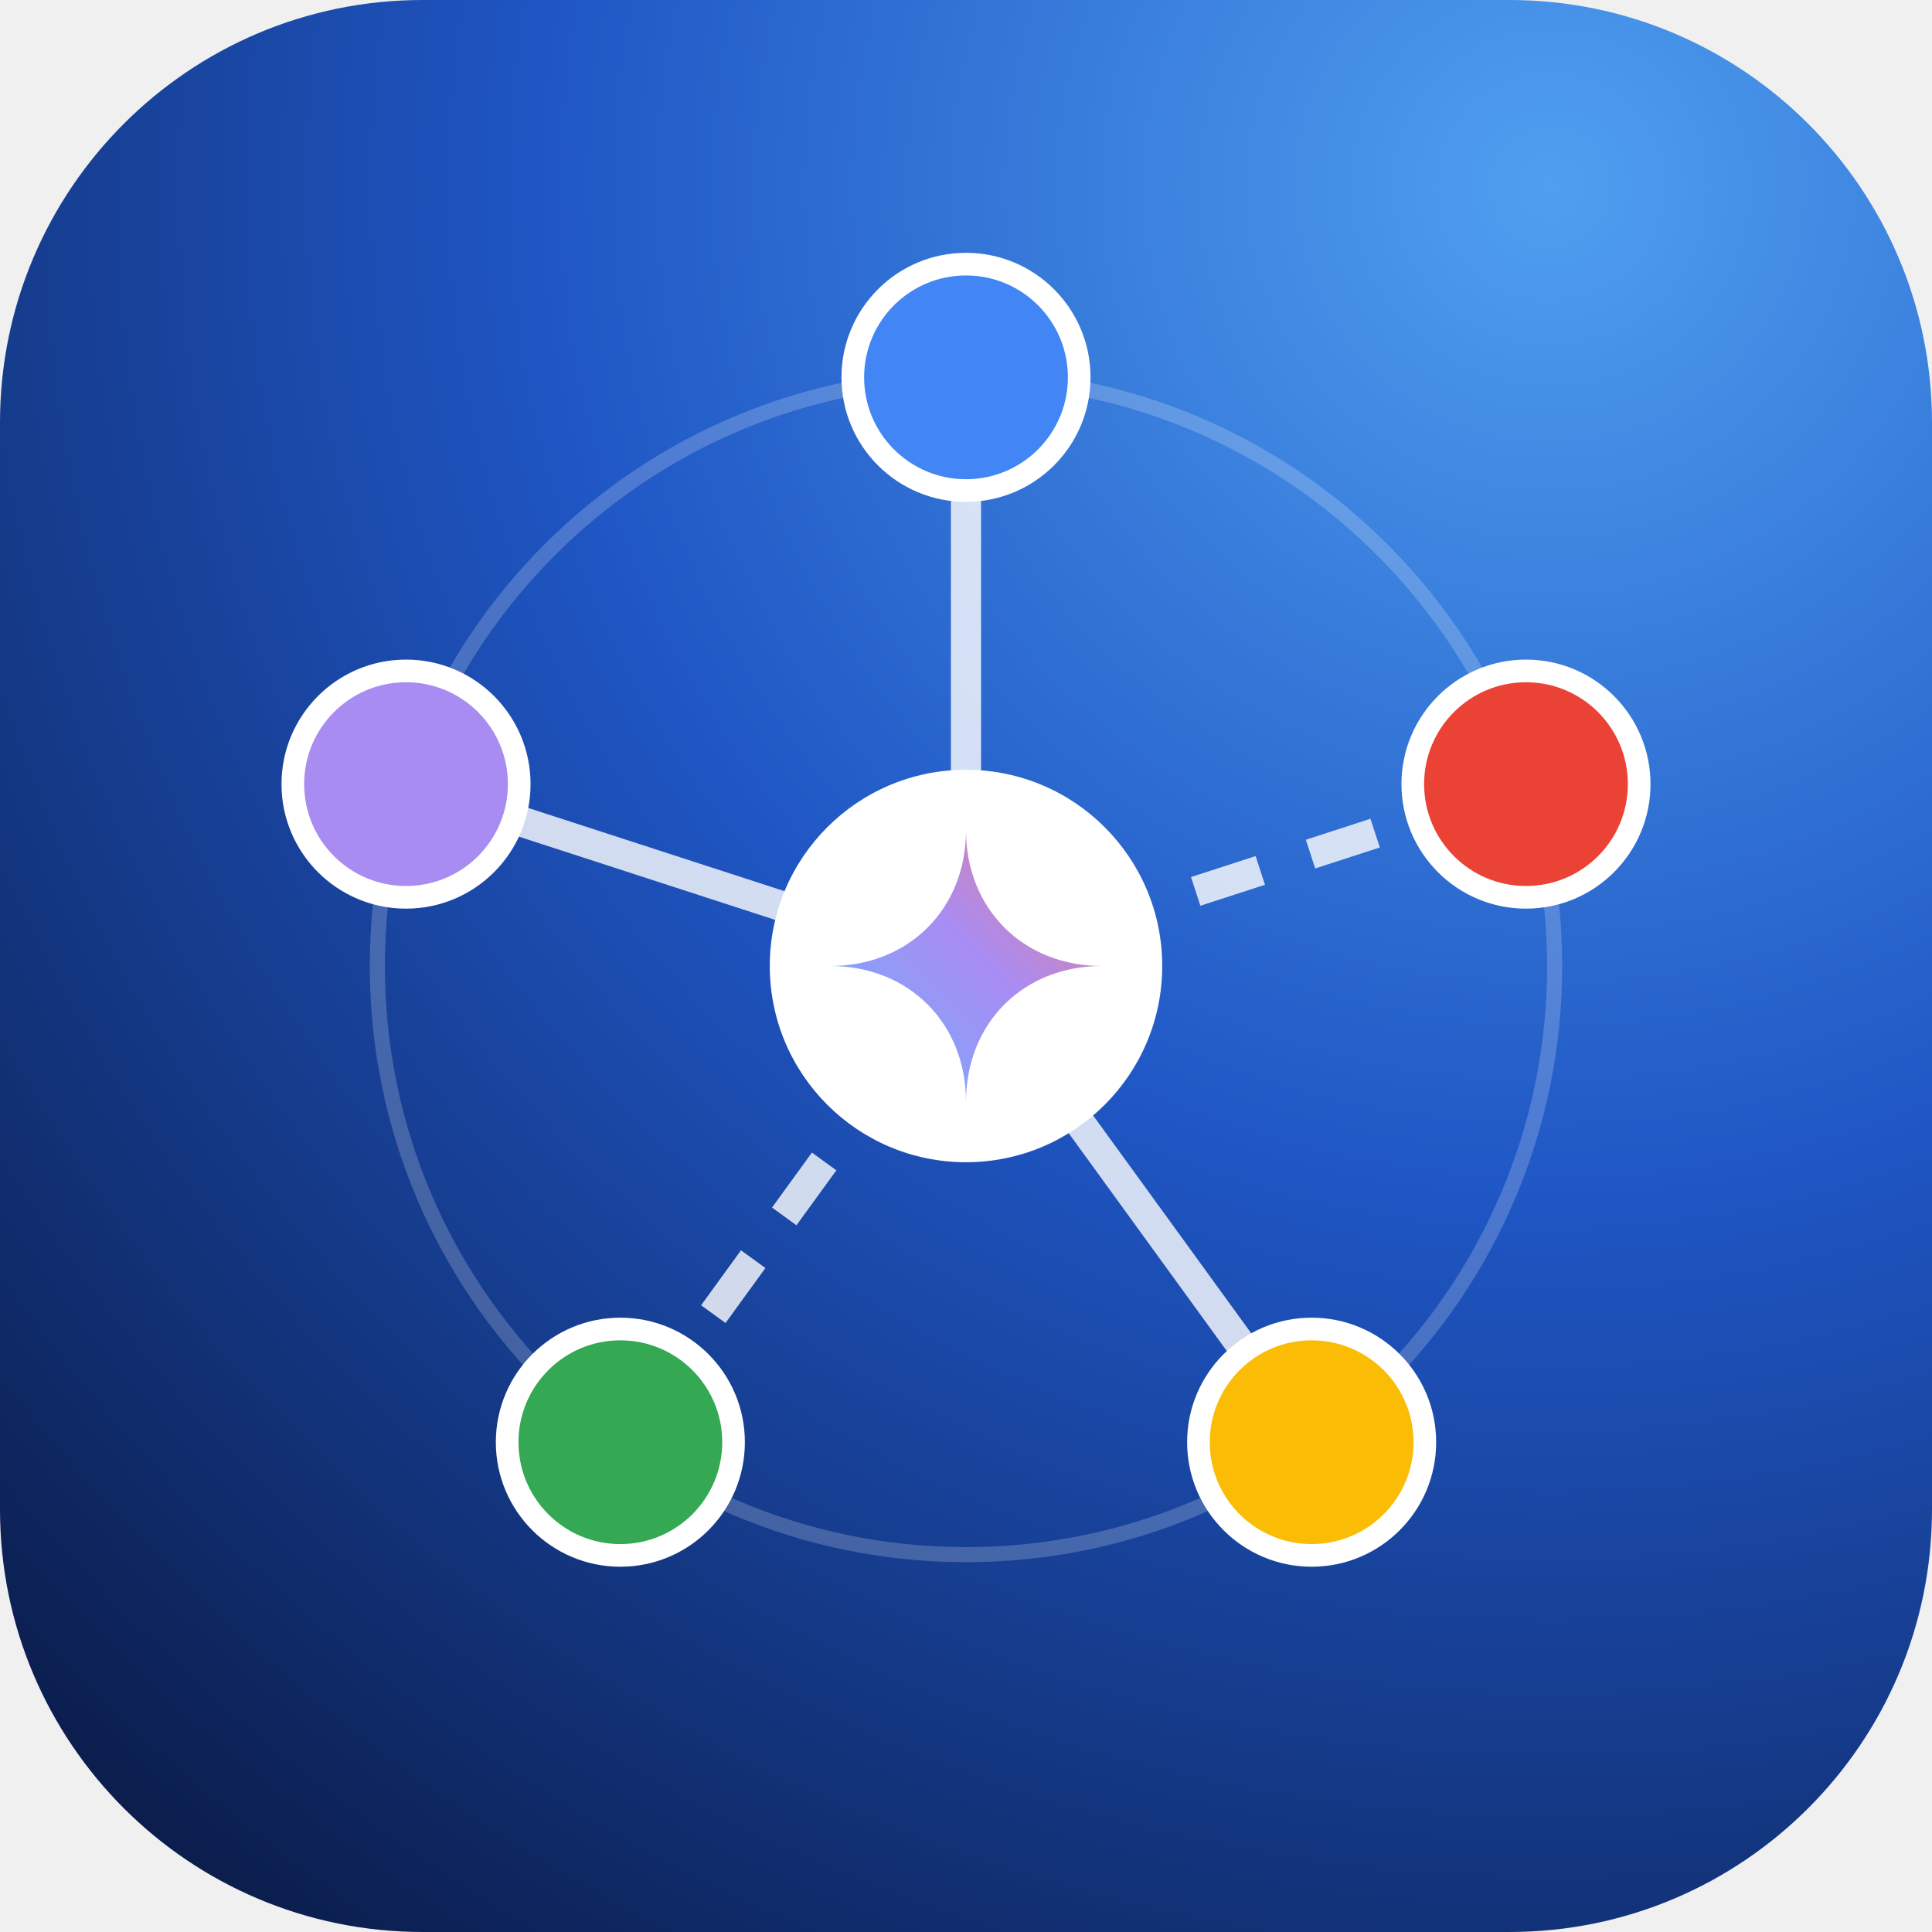
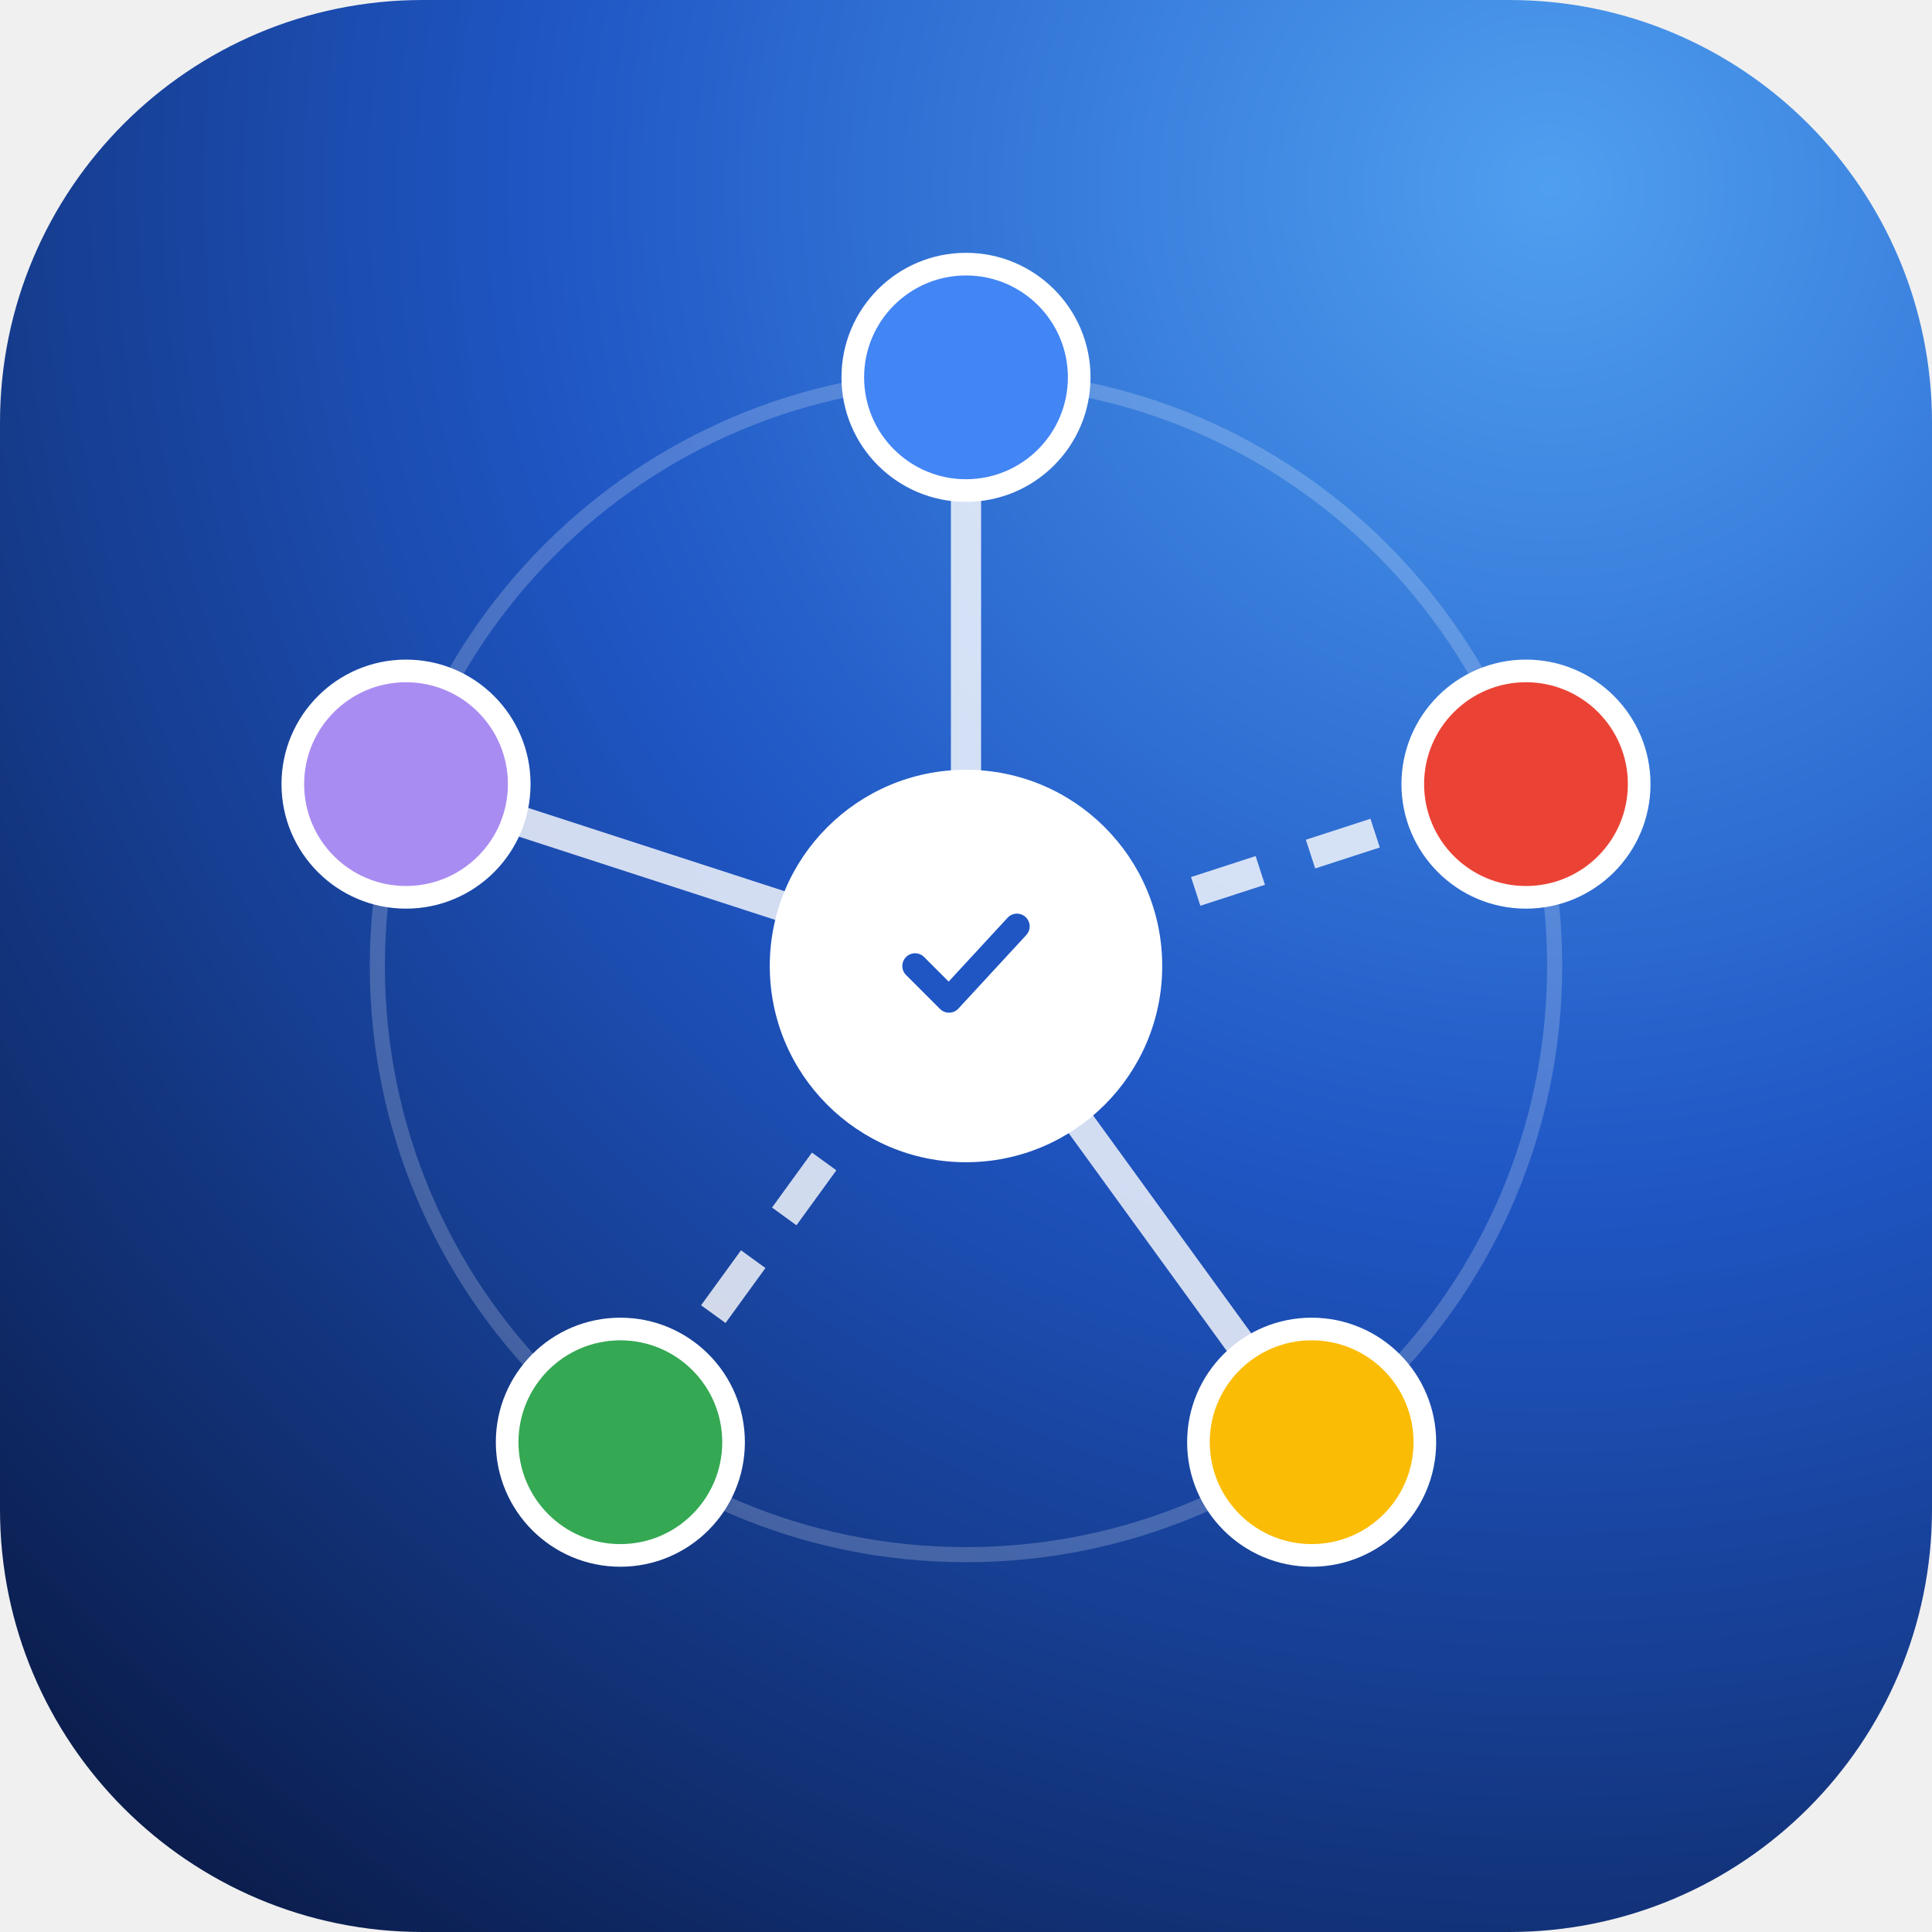
<svg xmlns="http://www.w3.org/2000/svg" width="256" height="256" viewBox="0 0 256 256">
  <defs>
    <radialGradient id="bg" cx="0.8" cy="0.1" r="1.3">
      <stop offset="0" stop-color="#4f9ff0" />
      <stop offset="0.4" stop-color="#1f56c4" />
      <stop offset="1" stop-color="#040b26" />
    </radialGradient>
    <linearGradient id="gem" x1="0" y1="1" x2="1" y2="0">
      <stop offset="0" stop-color="#6FB0FF" />
      <stop offset="0.55" stop-color="#A98CF2" />
      <stop offset="1" stop-color="#F07C8A" />
    </linearGradient>
  </defs>
  <rect width="256" height="256" rx="56" fill="url(#bg)" />
  <circle cx="128" cy="128" r="78" fill="none" stroke="#fff" stroke-opacity="0.2" stroke-width="2" />
  <g stroke="#fff" stroke-width="4" stroke-opacity="0.8">
    <line x1="128" y1="128" x2="128" y2="50" />
    <line x1="128" y1="128" x2="173.8" y2="191.1" />
    <line x1="128" y1="128" x2="53.8" y2="103.9" />
    <line x1="128" y1="128" x2="202.2" y2="103.9" stroke-dasharray="9 7" />
    <line x1="128" y1="128" x2="82.2" y2="191.1" stroke-dasharray="9 7" />
  </g>
  <g stroke="#fff" stroke-width="3">
    <circle cx="128" cy="50" r="15" fill="#4285F4" />
    <circle cx="202.2" cy="103.9" r="15" fill="#EA4335" />
    <circle cx="173.8" cy="191.1" r="15" fill="#FBBC05" />
    <circle cx="82.2" cy="191.1" r="15" fill="#34A853" />
    <circle cx="53.8" cy="103.9" r="15" fill="#A98CF2" />
  </g>
  <circle cx="128" cy="128" r="26" fill="#fff" />
-   <path transform="translate(128 128) scale(0.75)" d="M0,-24 C0,-10.1 10.1,0 24,0 C10.1,0 0,10.1 0,24 C0,10.1 -10.1,0 -24,0 C-10.1,0 0,-10.1 0,-24 Z" fill="url(#gem)" />
+   <path transform="translate(128 128) scale(0.75)" d="M-9,0 L-3,6 L9,-7" fill="none" stroke="#1F56C4" stroke-width="4.5" stroke-linecap="round" stroke-linejoin="round" />
</svg>
